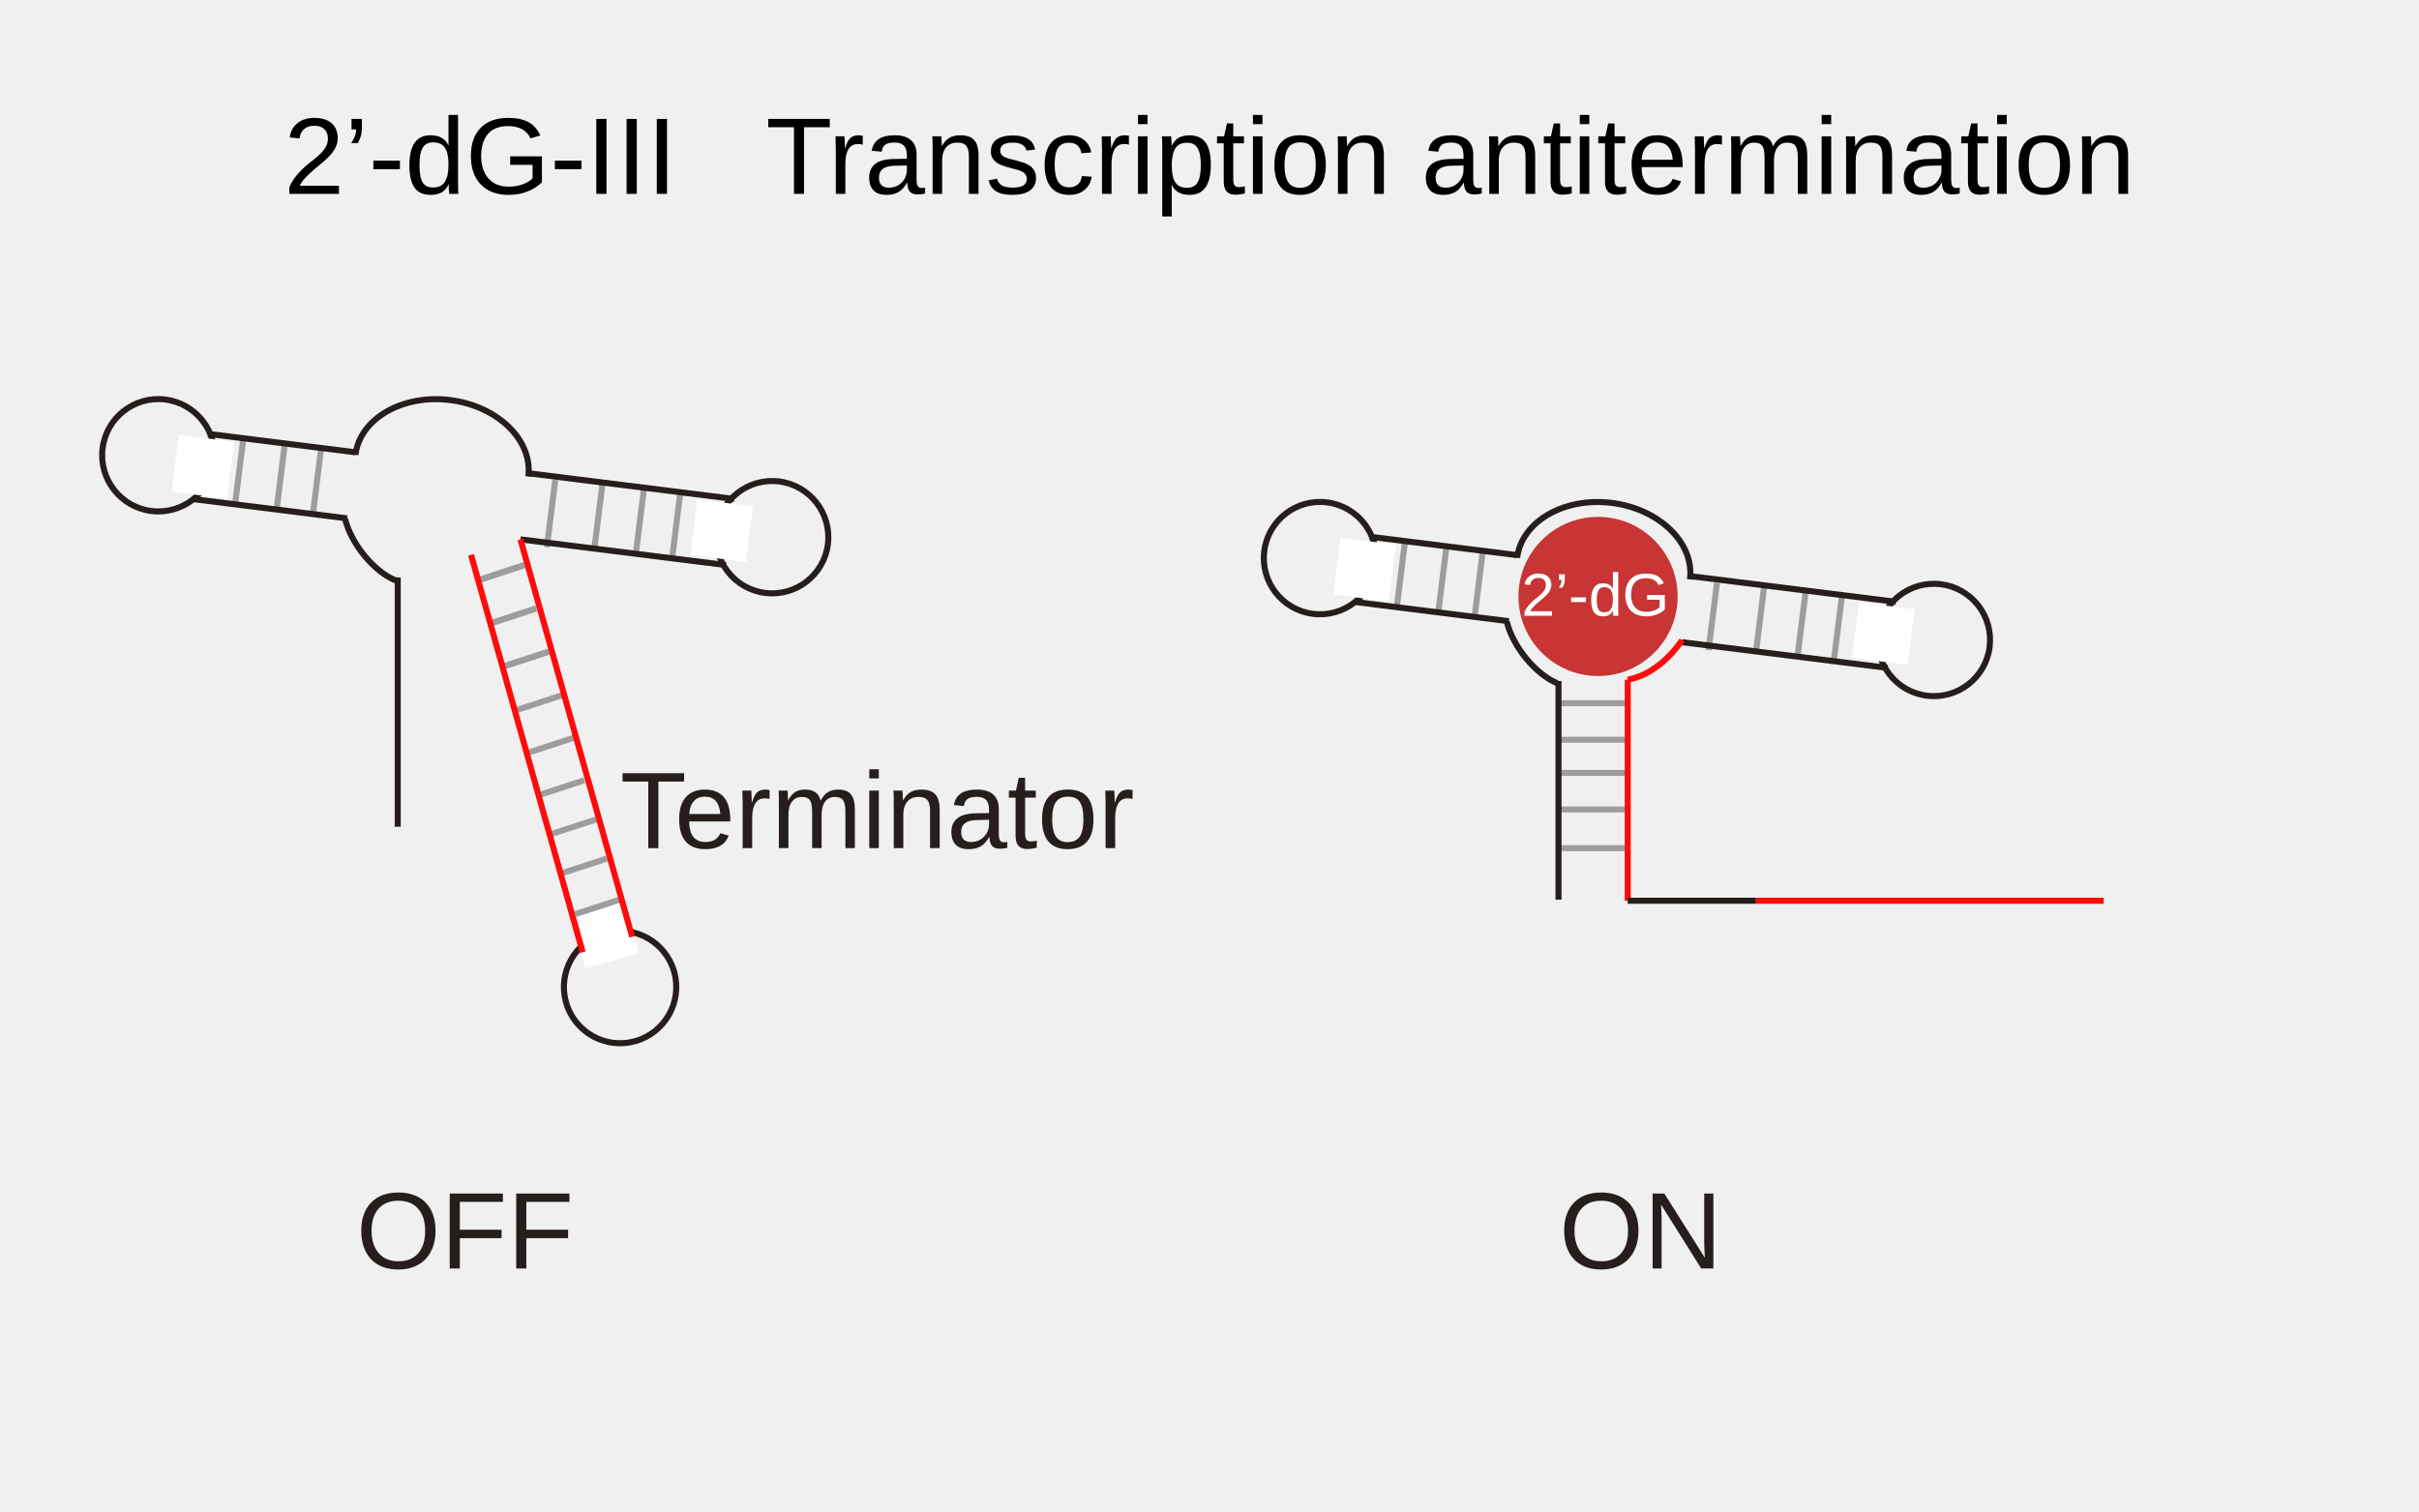
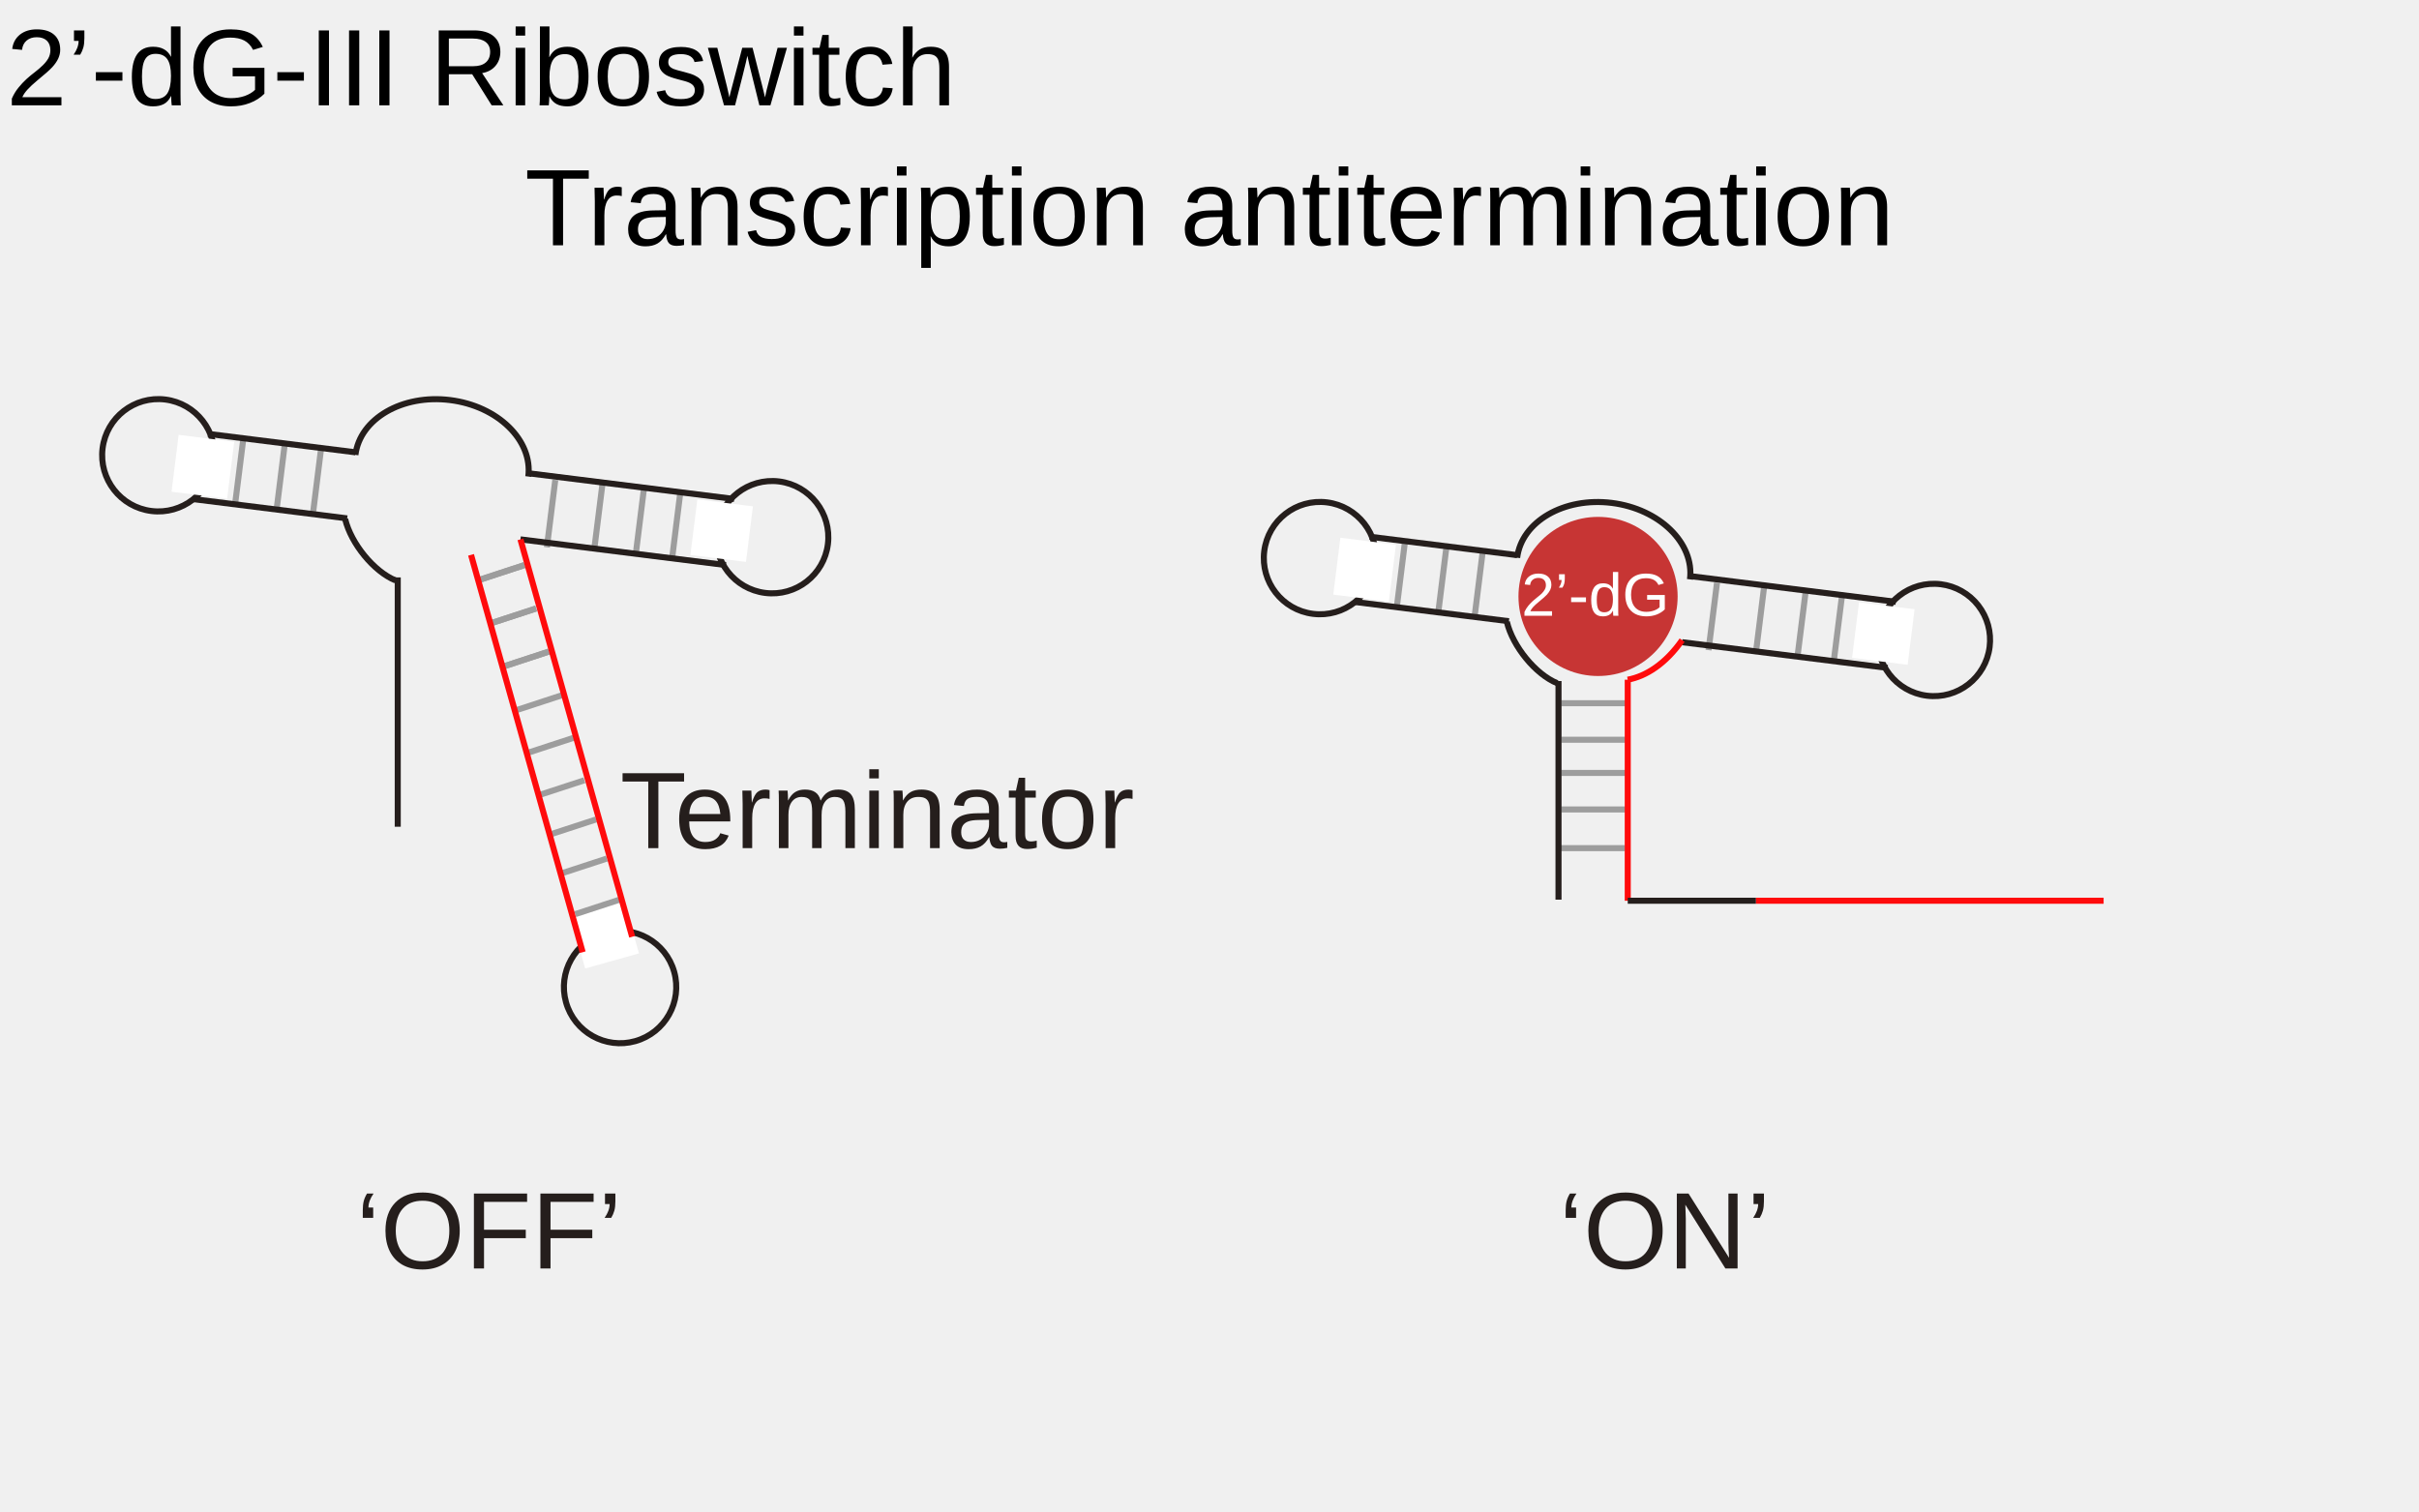
<svg xmlns="http://www.w3.org/2000/svg" id="图层_1" data-name="图层 1" viewBox="0 0 400 250">
  <defs>
-     <style>.cls-1,.cls-2,.cls-4{fill:none;}.cls-1{stroke:#9d9d9d;}.cls-2{stroke:#251e1c;}.cls-3,.cls-8{fill:#fff;}.cls-3{stroke:#fff;}.cls-4{stroke:#ff0b0c;}.cls-5,.cls-9{font-size:18px;}.cls-5{fill:#251e1c;}.cls-5,.cls-8,.cls-9{font-family:ArialMT, Arial;}.cls-6{letter-spacing:-0.11em;}.cls-7{fill:#c73534;}.cls-8{font-size:10px;}.cls-10{letter-spacing:-0.02em;}.cls-11{letter-spacing:-0.04em;}</style>
+     <style>.cls-1,.cls-2,.cls-4{fill:none;}.cls-1{stroke:#9d9d9d;}.cls-2{stroke:#251e1c;}.cls-3,.cls-8{fill:#fff;}.cls-3{stroke:#fff;}.cls-4{stroke:#ff0b0c;}.cls-5,.cls-9{font-size:18px;}.cls-5{fill:#251e1c;}.cls-5,.cls-8,.cls-9{font-family:ArialMT, Arial;}.cls-6{letter-spacing:-0.11em;}.cls-7{fill:#c73534;}.cls-8{font-size:10px;}.cls-10{letter-spacing:-0.04em;}</style>
  </defs>
  <line class="cls-1" x1="53.13" y1="73.89" x2="51.74" y2="85.03" />
  <line class="cls-1" x1="47.13" y1="73.13" x2="45.74" y2="84.28" />
  <line class="cls-1" x1="40.27" y1="72.28" x2="38.87" y2="83.42" />
  <line class="cls-1" x1="91.82" y1="79.38" x2="90.43" y2="90.52" />
  <line class="cls-1" x1="112.52" y1="81.26" x2="111.13" y2="92.41" />
  <line class="cls-1" x1="106.52" y1="80.51" x2="105.13" y2="91.65" />
  <line class="cls-1" x1="99.67" y1="79.65" x2="98.27" y2="90.8" />
  <line class="cls-2" x1="32.02" y1="82.56" x2="57.41" y2="85.74" />
  <line class="cls-2" x1="34.4" y1="71.76" x2="58.78" y2="74.81" />
  <line class="cls-2" x1="86.06" y1="89.21" x2="120.03" y2="93.46" />
  <line class="cls-2" x1="87.65" y1="78.31" x2="121.4" y2="82.53" />
  <path class="cls-2" d="M35.4,76.45a9.29,9.29,0,1,1-8.07-10.37A9.3,9.3,0,0,1,35.4,76.45Z" />
  <path class="cls-2" d="M105.05,172.2a9.29,9.29,0,1,1,6.43-11.46A9.3,9.3,0,0,1,105.05,172.2Z" />
  <rect class="cls-3" x="96.18" y="150.74" width="8.26" height="8.26" transform="matrix(0.96, -0.27, 0.27, 0.96, -38.15, 32.9)" />
  <path class="cls-2" d="M136.9,90a9.29,9.29,0,1,1-8.07-10.37A9.3,9.3,0,0,1,136.9,90Z" />
  <rect class="cls-3" x="29.32" y="73.07" width="8.48" height="8.26" transform="translate(-47.22 100.92) rotate(-82.87)" />
  <rect class="cls-3" x="115.2" y="83.64" width="8.26" height="8.26" transform="translate(17.43 195.28) rotate(-82.87)" />
  <path class="cls-2" d="M65.41,96c-3.58-1.46-7.35-6.07-8.34-10.15" />
  <path class="cls-2" d="M58.77,75.24c.75-6,7.76-10.06,15.66-9.07s13.68,6.65,12.93,12.65" />
  <line class="cls-1" x1="245.22" y1="90.89" x2="243.83" y2="102.04" />
  <line class="cls-1" x1="239.22" y1="90.14" x2="237.83" y2="101.29" />
  <line class="cls-1" x1="232.36" y1="89.28" x2="230.97" y2="100.43" />
  <line class="cls-1" x1="283.92" y1="96.39" x2="282.52" y2="107.53" />
  <line class="cls-1" x1="304.62" y1="98.27" x2="303.22" y2="109.41" />
  <line class="cls-1" x1="298.62" y1="97.52" x2="297.22" y2="108.66" />
  <line class="cls-1" x1="291.76" y1="96.66" x2="290.37" y2="107.8" />
  <line class="cls-1" x1="257.5" y1="140.28" x2="268.73" y2="140.28" />
  <line class="cls-1" x1="258.15" y1="127.84" x2="269.38" y2="127.84" />
  <line class="cls-1" x1="258.15" y1="133.88" x2="269.38" y2="133.88" />
  <line class="cls-1" x1="258.15" y1="116.31" x2="269.38" y2="116.31" />
  <line class="cls-1" x1="258.15" y1="122.35" x2="269.38" y2="122.35" />
  <line class="cls-2" x1="257.71" y1="112.64" x2="257.71" y2="148.8" />
  <line class="cls-2" x1="224.11" y1="99.57" x2="249.51" y2="102.75" />
  <line class="cls-2" x1="226.5" y1="88.77" x2="250.88" y2="91.82" />
  <line class="cls-2" x1="278.15" y1="106.22" x2="312.13" y2="110.47" />
  <line class="cls-2" x1="279.75" y1="95.32" x2="313.49" y2="99.54" />
  <path class="cls-4" d="M278.15,105.88c-2.71,3.9-6,6-9,6.54" />
  <path class="cls-2" d="M227.49,93.46a9.29,9.29,0,1,1-8.07-10.37A9.3,9.3,0,0,1,227.49,93.46Z" />
  <path class="cls-2" d="M329,107a9.29,9.29,0,1,1-8.06-10.37A9.28,9.28,0,0,1,329,107Z" />
  <line class="cls-4" x1="269.16" y1="112.42" x2="269.16" y2="148.98" />
  <rect class="cls-3" x="221.41" y="90.08" width="8.48" height="8.26" transform="translate(104.16 306.43) rotate(-82.87)" />
  <rect class="cls-3" x="307.29" y="100.65" width="8.26" height="8.26" transform="translate(168.8 400.79) rotate(-82.87)" />
  <path class="cls-2" d="M257.5,113c-3.57-1.46-7.35-6.07-8.33-10.15" />
  <path class="cls-2" d="M250.87,92.25c.75-6,7.76-10.06,15.65-9.07s13.69,6.65,12.93,12.65" />
  <line class="cls-1" x1="85.5" y1="117.42" x2="92.92" y2="114.99" />
  <line class="cls-1" x1="79.3" y1="95.9" x2="86.73" y2="93.46" />
  <line class="cls-1" x1="79.3" y1="95.9" x2="86.73" y2="93.46" />
  <line class="cls-1" x1="81.22" y1="103.07" x2="88.65" y2="100.64" />
  <line class="cls-1" x1="81.22" y1="103.07" x2="88.65" y2="100.64" />
  <line class="cls-1" x1="83.33" y1="110.21" x2="90.76" y2="107.77" />
  <line class="cls-1" x1="83.33" y1="110.21" x2="90.76" y2="107.77" />
  <line class="cls-1" x1="87.43" y1="124.46" x2="94.85" y2="122.03" />
  <line class="cls-1" x1="89.21" y1="131.48" x2="96.64" y2="129.05" />
  <line class="cls-1" x1="91.14" y1="137.96" x2="98.57" y2="135.53" />
  <line class="cls-1" x1="92.92" y1="144.43" x2="100.35" y2="142" />
  <line class="cls-1" x1="95.11" y1="151.2" x2="102.54" y2="148.77" />
  <text class="cls-5" transform="translate(102.54 140.28)">
    <tspan class="cls-6">T</tspan>
    <tspan x="9" y="0">erminator</tspan>
  </text>
  <circle class="cls-7" cx="264.25" cy="98.65" r="13.16" />
  <text class="cls-8" transform="translate(251.58 101.85)">2’-dG</text>
  <line class="cls-4" x1="86.06" y1="89.21" x2="104.53" y2="154.94" />
  <line class="cls-4" x1="77.89" y1="91.77" x2="96.35" y2="157.49" />
  <line class="cls-2" x1="65.77" y1="95.5" x2="65.77" y2="136.74" />
-   <text class="cls-9" transform="translate(46.94 32.06)">
-     <tspan xml:space="preserve">2’-dG-III  </tspan>
-     <tspan class="cls-10" x="75.01" y="0"> </tspan>
-     <tspan class="cls-11" x="79.69" y="0">T</tspan>
-     <tspan x="90.02" y="0">ranscription antitermination</tspan>
+   <text class="cls-9" transform="translate(86.78 40.57)">
+     <tspan class="cls-10">T</tspan>
+     <tspan x="10.33" y="0">ranscription antitermination</tspan>
  </text>
-   <text class="cls-5" transform="translate(257.79 209.8)">ON</text>
-   <text class="cls-5" transform="translate(58.88 209.8)">OFF</text>
+   <text class="cls-5" transform="translate(257.79 209.8)">‘ON<tspan class="cls-10" x="31" y="0">’</tspan>
+   </text>
+   <text class="cls-5" transform="translate(58.88 209.8)">‘OFF<tspan class="cls-10" x="39.99" y="0">’</tspan>
+   </text>
  <line class="cls-2" x1="269.16" y1="148.98" x2="290.37" y2="148.98" />
  <line class="cls-4" x1="290.37" y1="148.98" x2="347.85" y2="148.98" />
+   <text class="cls-9" transform="translate(1.05 17.42)">2’-dG-III Riboswitch </text>
</svg>
